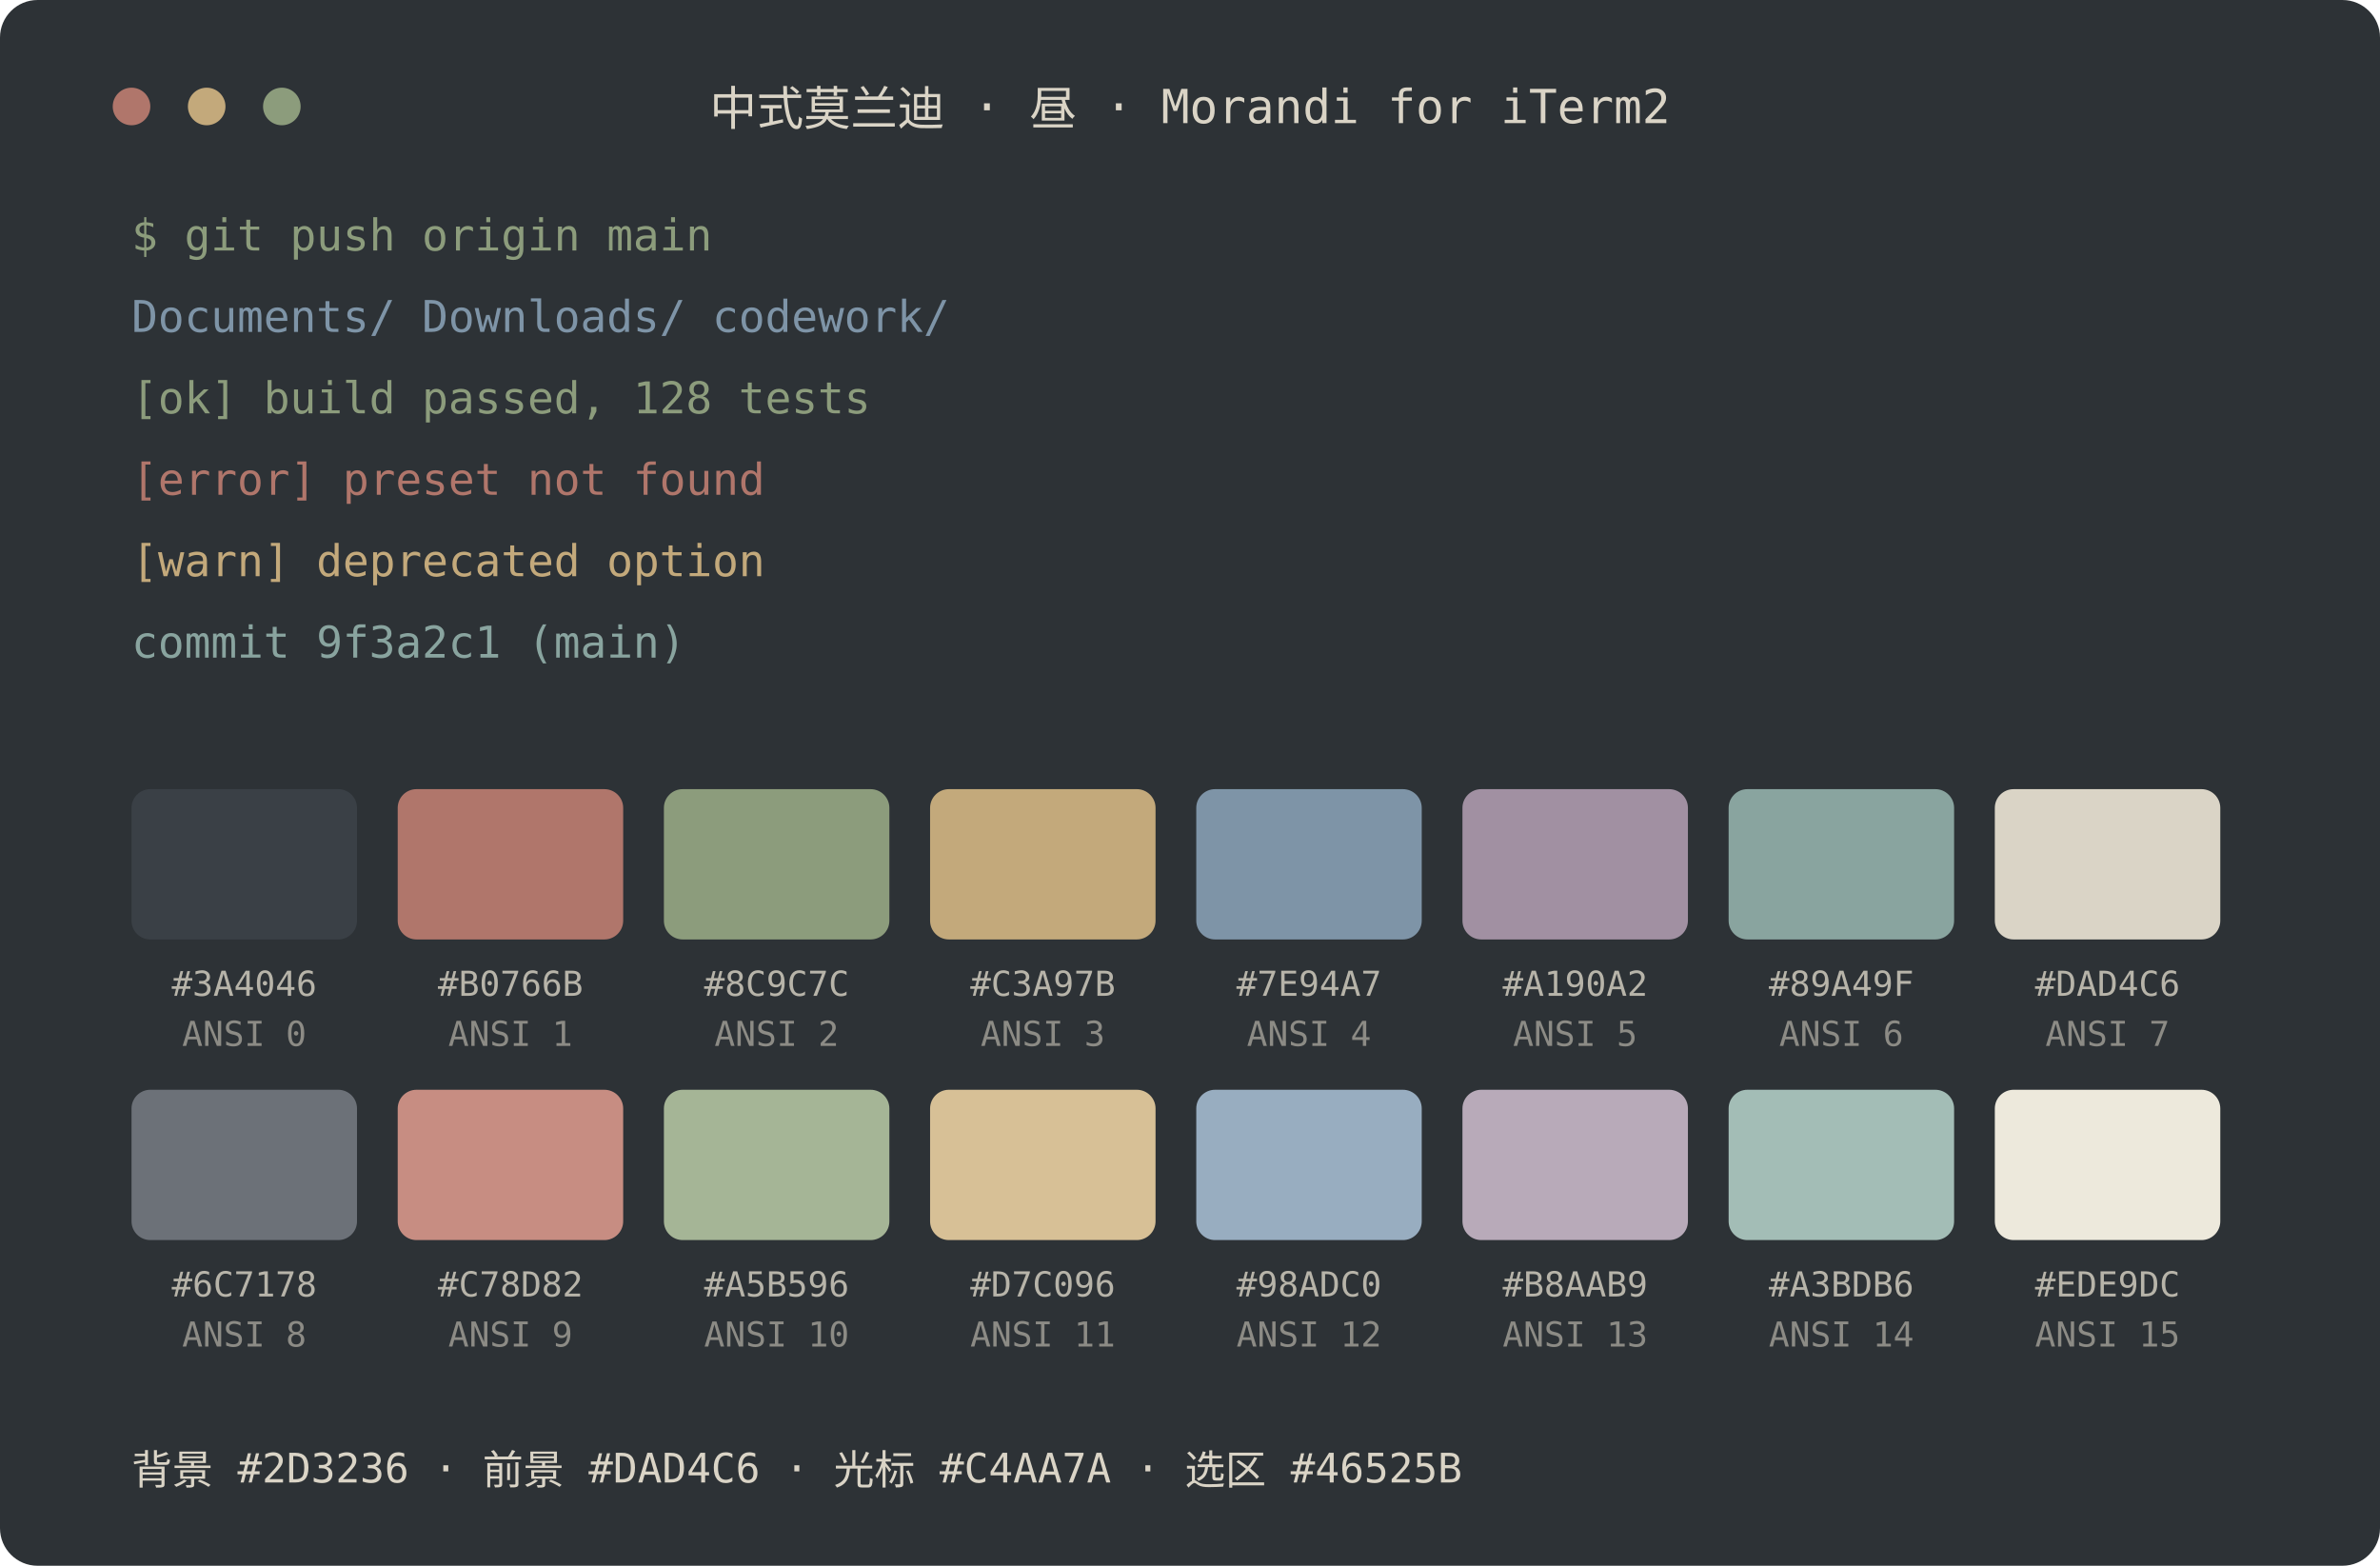
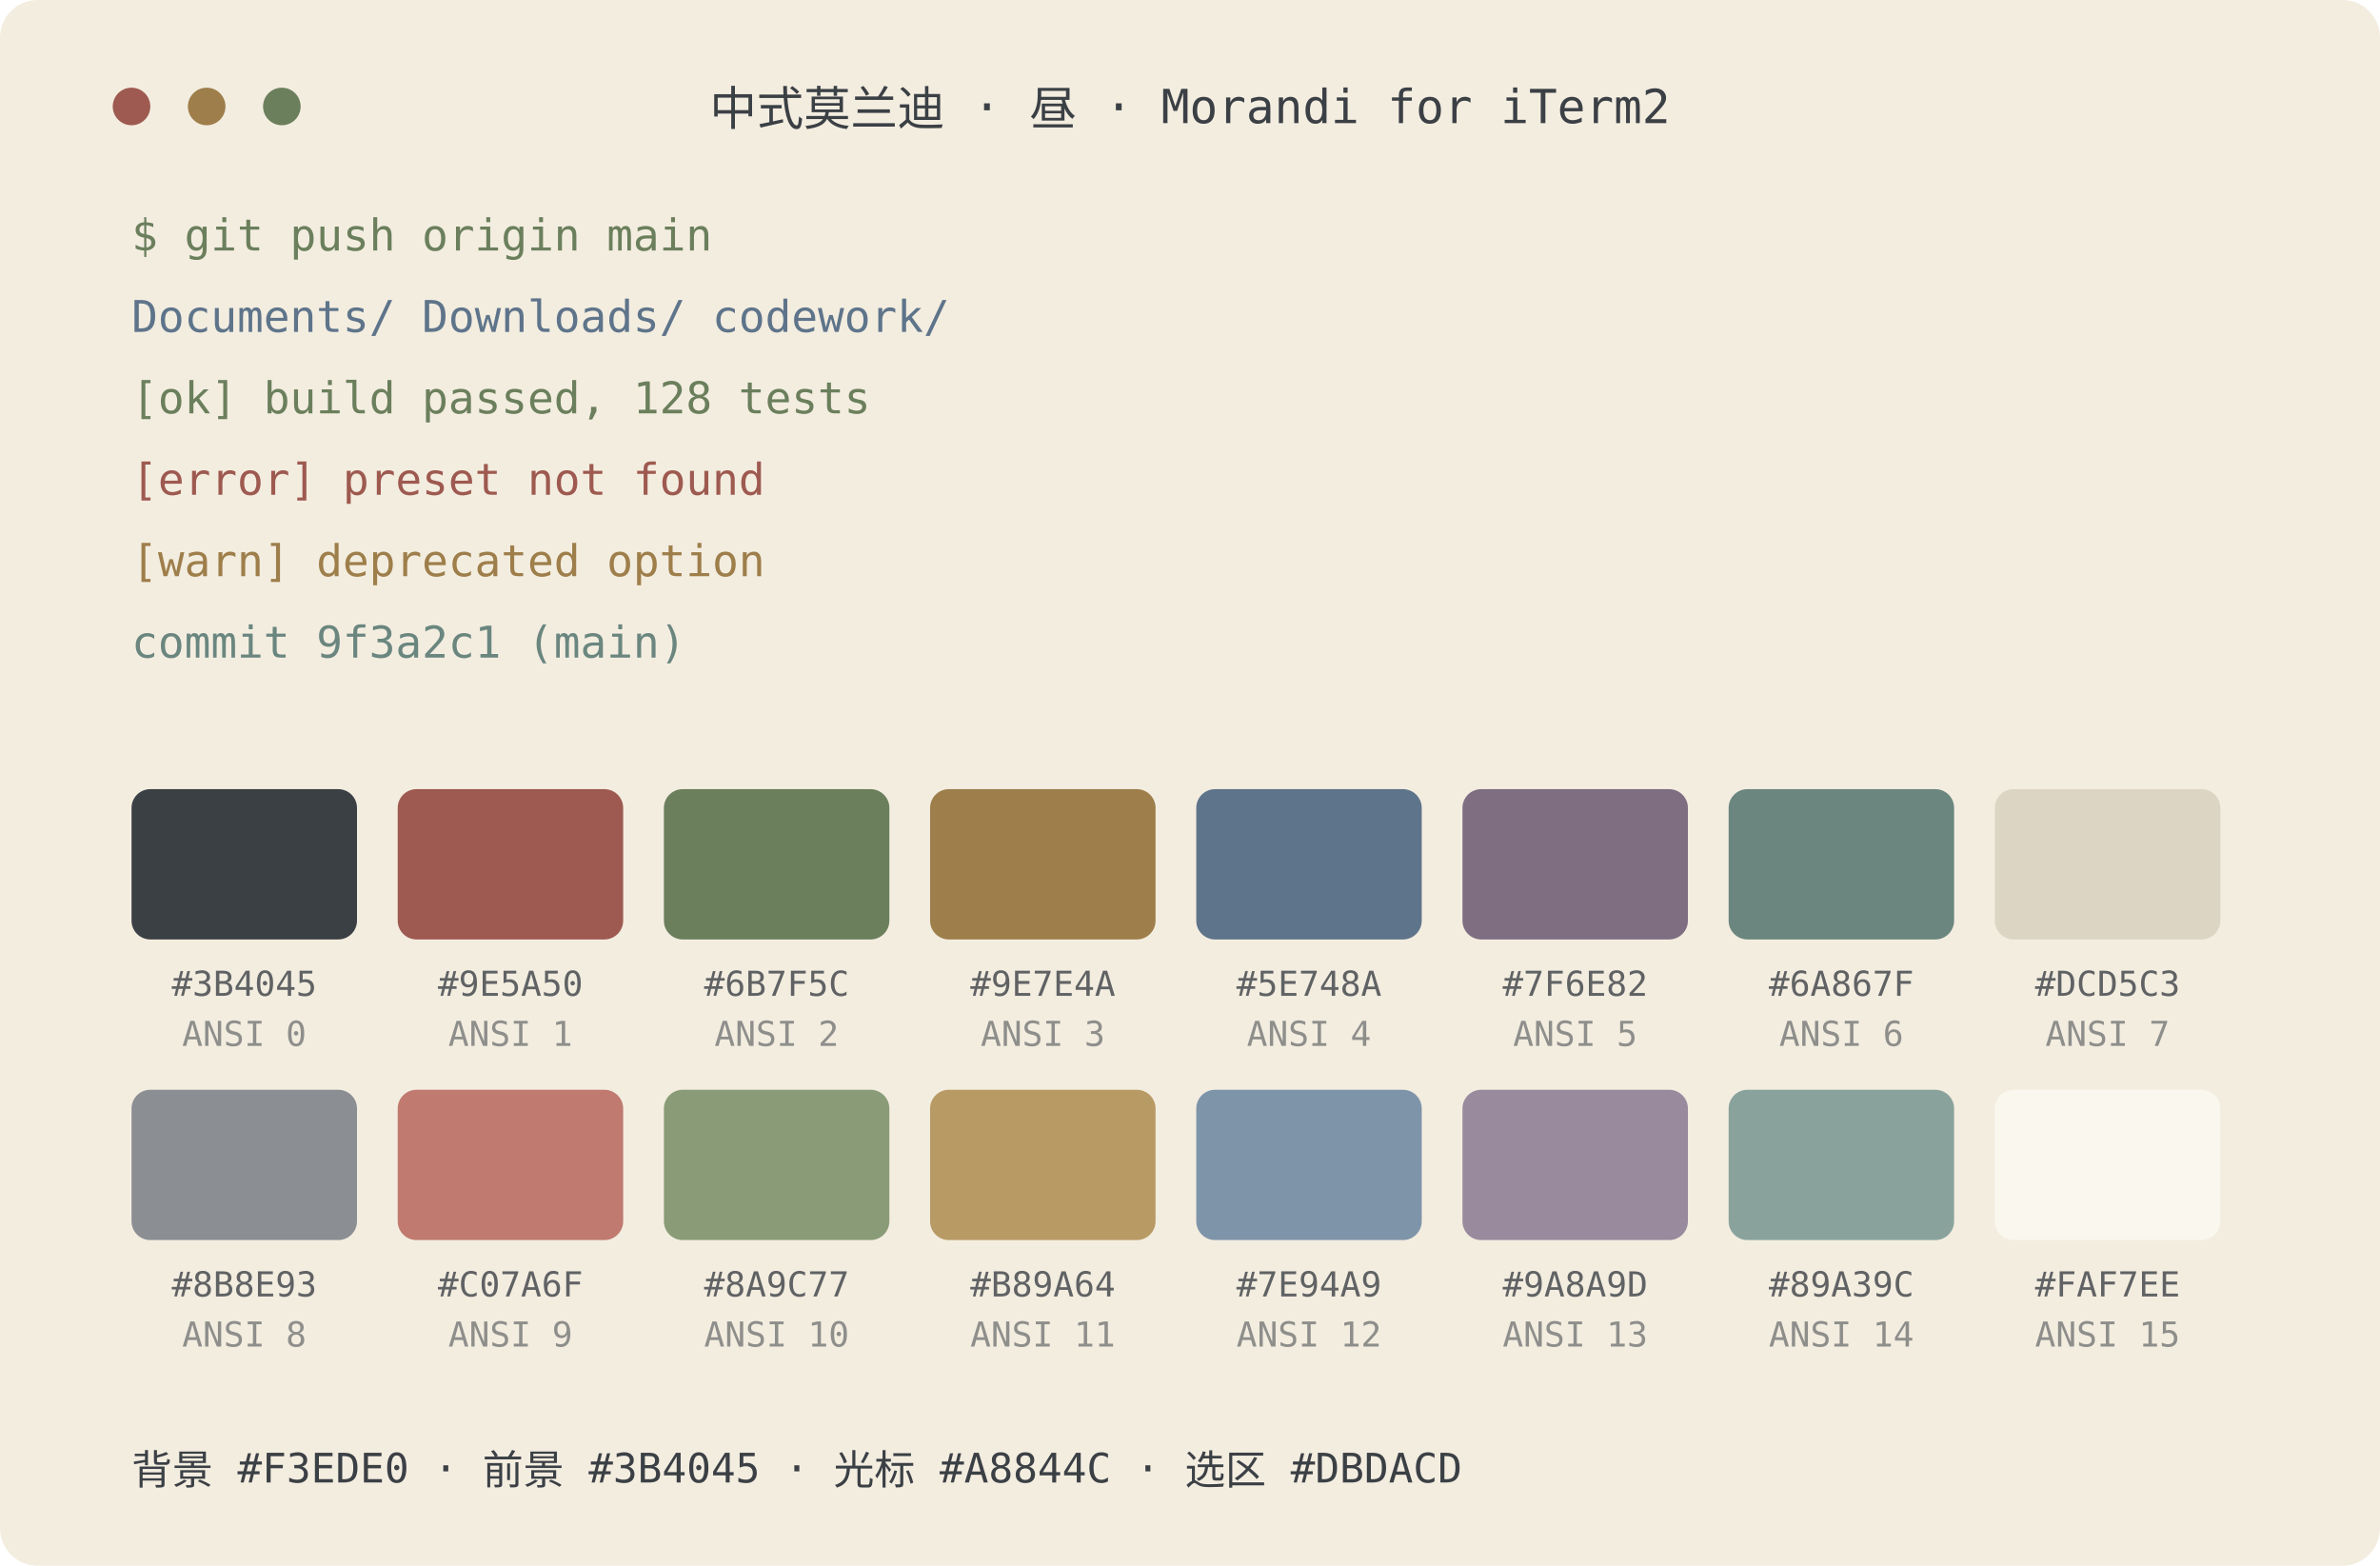
<svg xmlns="http://www.w3.org/2000/svg" width="760" height="500" viewBox="0 0 760 500" font-family="Menlo, monospace">
-   <rect width="760" height="500" rx="12" fill="#2D3236" />
-   <circle cx="42" cy="34" r="6" fill="#B0766B" />
-   <circle cx="66" cy="34" r="6" fill="#C3A97B" />
-   <circle cx="90" cy="34" r="6" fill="#8C9C7C" />
-   <text x="380" y="40" font-size="15" fill="#DAD4C6" text-anchor="middle">中式莫兰迪 · 昼 · Morandi for iTerm2</text>
-   <text x="42" y="80" font-size="14" fill="#8C9C7C">$ git push origin main</text>
-   <text x="42" y="106" font-size="14" fill="#7E94A7">Documents/  Downloads/  codework/</text>
-   <text x="42" y="132" font-size="14" fill="#8C9C7C">[ok] build passed, 128 tests</text>
-   <text x="42" y="158" font-size="14" fill="#B0766B">[error] preset not found</text>
-   <text x="42" y="184" font-size="14" fill="#C3A97B">[warn] deprecated option</text>
-   <text x="42" y="210" font-size="14" fill="#89A49F">commit 9f3a2c1 (main)</text>
-   <rect x="42" y="252" width="72" height="48" rx="6" fill="#3A4046" />
-   <text x="78" y="318" font-size="11" fill="#DAD4C6" text-anchor="middle" opacity="0.8">#3A4046</text>
-   <text x="78" y="334" font-size="11" fill="#DAD4C6" text-anchor="middle" opacity="0.55">ANSI 0</text>
-   <rect x="127" y="252" width="72" height="48" rx="6" fill="#B0766B" />
-   <text x="163" y="318" font-size="11" fill="#DAD4C6" text-anchor="middle" opacity="0.8">#B0766B</text>
-   <text x="163" y="334" font-size="11" fill="#DAD4C6" text-anchor="middle" opacity="0.55">ANSI 1</text>
-   <rect x="212" y="252" width="72" height="48" rx="6" fill="#8C9C7C" />
-   <text x="248" y="318" font-size="11" fill="#DAD4C6" text-anchor="middle" opacity="0.8">#8C9C7C</text>
-   <text x="248" y="334" font-size="11" fill="#DAD4C6" text-anchor="middle" opacity="0.55">ANSI 2</text>
-   <rect x="297" y="252" width="72" height="48" rx="6" fill="#C3A97B" />
-   <text x="333" y="318" font-size="11" fill="#DAD4C6" text-anchor="middle" opacity="0.8">#C3A97B</text>
-   <text x="333" y="334" font-size="11" fill="#DAD4C6" text-anchor="middle" opacity="0.55">ANSI 3</text>
-   <rect x="382" y="252" width="72" height="48" rx="6" fill="#7E94A7" />
-   <text x="418" y="318" font-size="11" fill="#DAD4C6" text-anchor="middle" opacity="0.8">#7E94A7</text>
-   <text x="418" y="334" font-size="11" fill="#DAD4C6" text-anchor="middle" opacity="0.55">ANSI 4</text>
-   <rect x="467" y="252" width="72" height="48" rx="6" fill="#A190A2" />
-   <text x="503" y="318" font-size="11" fill="#DAD4C6" text-anchor="middle" opacity="0.8">#A190A2</text>
-   <text x="503" y="334" font-size="11" fill="#DAD4C6" text-anchor="middle" opacity="0.55">ANSI 5</text>
-   <rect x="552" y="252" width="72" height="48" rx="6" fill="#89A49F" />
-   <text x="588" y="318" font-size="11" fill="#DAD4C6" text-anchor="middle" opacity="0.8">#89A49F</text>
-   <text x="588" y="334" font-size="11" fill="#DAD4C6" text-anchor="middle" opacity="0.55">ANSI 6</text>
-   <rect x="637" y="252" width="72" height="48" rx="6" fill="#DAD4C6" />
-   <text x="673" y="318" font-size="11" fill="#DAD4C6" text-anchor="middle" opacity="0.8">#DAD4C6</text>
-   <text x="673" y="334" font-size="11" fill="#DAD4C6" text-anchor="middle" opacity="0.55">ANSI 7</text>
-   <rect x="42" y="348" width="72" height="48" rx="6" fill="#6C7178" />
-   <text x="78" y="414" font-size="11" fill="#DAD4C6" text-anchor="middle" opacity="0.8">#6C7178</text>
-   <text x="78" y="430" font-size="11" fill="#DAD4C6" text-anchor="middle" opacity="0.55">ANSI 8</text>
-   <rect x="127" y="348" width="72" height="48" rx="6" fill="#C78D82" />
-   <text x="163" y="414" font-size="11" fill="#DAD4C6" text-anchor="middle" opacity="0.8">#C78D82</text>
-   <text x="163" y="430" font-size="11" fill="#DAD4C6" text-anchor="middle" opacity="0.55">ANSI 9</text>
-   <rect x="212" y="348" width="72" height="48" rx="6" fill="#A5B596" />
-   <text x="248" y="414" font-size="11" fill="#DAD4C6" text-anchor="middle" opacity="0.8">#A5B596</text>
-   <text x="248" y="430" font-size="11" fill="#DAD4C6" text-anchor="middle" opacity="0.55">ANSI 10</text>
-   <rect x="297" y="348" width="72" height="48" rx="6" fill="#D7C096" />
-   <text x="333" y="414" font-size="11" fill="#DAD4C6" text-anchor="middle" opacity="0.8">#D7C096</text>
-   <text x="333" y="430" font-size="11" fill="#DAD4C6" text-anchor="middle" opacity="0.55">ANSI 11</text>
-   <rect x="382" y="348" width="72" height="48" rx="6" fill="#98ADC0" />
-   <text x="418" y="414" font-size="11" fill="#DAD4C6" text-anchor="middle" opacity="0.8">#98ADC0</text>
-   <text x="418" y="430" font-size="11" fill="#DAD4C6" text-anchor="middle" opacity="0.55">ANSI 12</text>
-   <rect x="467" y="348" width="72" height="48" rx="6" fill="#B8AAB9" />
-   <text x="503" y="414" font-size="11" fill="#DAD4C6" text-anchor="middle" opacity="0.8">#B8AAB9</text>
-   <text x="503" y="430" font-size="11" fill="#DAD4C6" text-anchor="middle" opacity="0.55">ANSI 13</text>
-   <rect x="552" y="348" width="72" height="48" rx="6" fill="#A3BDB6" />
-   <text x="588" y="414" font-size="11" fill="#DAD4C6" text-anchor="middle" opacity="0.8">#A3BDB6</text>
-   <text x="588" y="430" font-size="11" fill="#DAD4C6" text-anchor="middle" opacity="0.55">ANSI 14</text>
-   <rect x="637" y="348" width="72" height="48" rx="6" fill="#EDE9DC" />
-   <text x="673" y="414" font-size="11" fill="#DAD4C6" text-anchor="middle" opacity="0.8">#EDE9DC</text>
-   <text x="673" y="430" font-size="11" fill="#DAD4C6" text-anchor="middle" opacity="0.55">ANSI 15</text>
-   <text x="42" y="474" font-size="13" fill="#DAD4C6">背景 #2D3236 · 前景 #DAD4C6 · 光标 #C4AA7A · 选区 #46525B</text>
+   <rect width="760" height="500" rx="12" fill="#F3EDE0" />
+   <circle cx="42" cy="34" r="6" fill="#9E5A50" />
+   <circle cx="66" cy="34" r="6" fill="#9E7E4A" />
+   <circle cx="90" cy="34" r="6" fill="#6B7F5C" />
+   <text x="380" y="40" font-size="15" fill="#3B4045" text-anchor="middle">中式莫兰迪 · 昼 · Morandi for iTerm2</text>
+   <text x="42" y="80" font-size="14" fill="#6B7F5C">$ git push origin main</text>
+   <text x="42" y="106" font-size="14" fill="#5E748A">Documents/  Downloads/  codework/</text>
+   <text x="42" y="132" font-size="14" fill="#6B7F5C">[ok] build passed, 128 tests</text>
+   <text x="42" y="158" font-size="14" fill="#9E5A50">[error] preset not found</text>
+   <text x="42" y="184" font-size="14" fill="#9E7E4A">[warn] deprecated option</text>
+   <text x="42" y="210" font-size="14" fill="#6A867F">commit 9f3a2c1 (main)</text>
+   <rect x="42" y="252" width="72" height="48" rx="6" fill="#3B4045" />
+   <text x="78" y="318" font-size="11" fill="#3B4045" text-anchor="middle" opacity="0.8">#3B4045</text>
+   <text x="78" y="334" font-size="11" fill="#3B4045" text-anchor="middle" opacity="0.55">ANSI 0</text>
+   <rect x="127" y="252" width="72" height="48" rx="6" fill="#9E5A50" />
+   <text x="163" y="318" font-size="11" fill="#3B4045" text-anchor="middle" opacity="0.8">#9E5A50</text>
+   <text x="163" y="334" font-size="11" fill="#3B4045" text-anchor="middle" opacity="0.55">ANSI 1</text>
+   <rect x="212" y="252" width="72" height="48" rx="6" fill="#6B7F5C" />
+   <text x="248" y="318" font-size="11" fill="#3B4045" text-anchor="middle" opacity="0.8">#6B7F5C</text>
+   <text x="248" y="334" font-size="11" fill="#3B4045" text-anchor="middle" opacity="0.55">ANSI 2</text>
+   <rect x="297" y="252" width="72" height="48" rx="6" fill="#9E7E4A" />
+   <text x="333" y="318" font-size="11" fill="#3B4045" text-anchor="middle" opacity="0.8">#9E7E4A</text>
+   <text x="333" y="334" font-size="11" fill="#3B4045" text-anchor="middle" opacity="0.55">ANSI 3</text>
+   <rect x="382" y="252" width="72" height="48" rx="6" fill="#5E748A" />
+   <text x="418" y="318" font-size="11" fill="#3B4045" text-anchor="middle" opacity="0.8">#5E748A</text>
+   <text x="418" y="334" font-size="11" fill="#3B4045" text-anchor="middle" opacity="0.55">ANSI 4</text>
+   <rect x="467" y="252" width="72" height="48" rx="6" fill="#7F6E82" />
+   <text x="503" y="318" font-size="11" fill="#3B4045" text-anchor="middle" opacity="0.8">#7F6E82</text>
+   <text x="503" y="334" font-size="11" fill="#3B4045" text-anchor="middle" opacity="0.55">ANSI 5</text>
+   <rect x="552" y="252" width="72" height="48" rx="6" fill="#6A867F" />
+   <text x="588" y="318" font-size="11" fill="#3B4045" text-anchor="middle" opacity="0.8">#6A867F</text>
+   <text x="588" y="334" font-size="11" fill="#3B4045" text-anchor="middle" opacity="0.55">ANSI 6</text>
+   <rect x="637" y="252" width="72" height="48" rx="6" fill="#DCD5C3" />
+   <text x="673" y="318" font-size="11" fill="#3B4045" text-anchor="middle" opacity="0.8">#DCD5C3</text>
+   <text x="673" y="334" font-size="11" fill="#3B4045" text-anchor="middle" opacity="0.55">ANSI 7</text>
+   <rect x="42" y="348" width="72" height="48" rx="6" fill="#8B8E93" />
+   <text x="78" y="414" font-size="11" fill="#3B4045" text-anchor="middle" opacity="0.8">#8B8E93</text>
+   <text x="78" y="430" font-size="11" fill="#3B4045" text-anchor="middle" opacity="0.55">ANSI 8</text>
+   <rect x="127" y="348" width="72" height="48" rx="6" fill="#C07A6F" />
+   <text x="163" y="414" font-size="11" fill="#3B4045" text-anchor="middle" opacity="0.8">#C07A6F</text>
+   <text x="163" y="430" font-size="11" fill="#3B4045" text-anchor="middle" opacity="0.55">ANSI 9</text>
+   <rect x="212" y="348" width="72" height="48" rx="6" fill="#8A9C77" />
+   <text x="248" y="414" font-size="11" fill="#3B4045" text-anchor="middle" opacity="0.8">#8A9C77</text>
+   <text x="248" y="430" font-size="11" fill="#3B4045" text-anchor="middle" opacity="0.55">ANSI 10</text>
+   <rect x="297" y="348" width="72" height="48" rx="6" fill="#B89A64" />
+   <text x="333" y="414" font-size="11" fill="#3B4045" text-anchor="middle" opacity="0.8">#B89A64</text>
+   <text x="333" y="430" font-size="11" fill="#3B4045" text-anchor="middle" opacity="0.55">ANSI 11</text>
+   <rect x="382" y="348" width="72" height="48" rx="6" fill="#7E94A9" />
+   <text x="418" y="414" font-size="11" fill="#3B4045" text-anchor="middle" opacity="0.8">#7E94A9</text>
+   <text x="418" y="430" font-size="11" fill="#3B4045" text-anchor="middle" opacity="0.55">ANSI 12</text>
+   <rect x="467" y="348" width="72" height="48" rx="6" fill="#9A8A9D" />
+   <text x="503" y="414" font-size="11" fill="#3B4045" text-anchor="middle" opacity="0.8">#9A8A9D</text>
+   <text x="503" y="430" font-size="11" fill="#3B4045" text-anchor="middle" opacity="0.55">ANSI 13</text>
+   <rect x="552" y="348" width="72" height="48" rx="6" fill="#89A39C" />
+   <text x="588" y="414" font-size="11" fill="#3B4045" text-anchor="middle" opacity="0.8">#89A39C</text>
+   <text x="588" y="430" font-size="11" fill="#3B4045" text-anchor="middle" opacity="0.55">ANSI 14</text>
+   <rect x="637" y="348" width="72" height="48" rx="6" fill="#FAF7EE" />
+   <text x="673" y="414" font-size="11" fill="#3B4045" text-anchor="middle" opacity="0.8">#FAF7EE</text>
+   <text x="673" y="430" font-size="11" fill="#3B4045" text-anchor="middle" opacity="0.55">ANSI 15</text>
+   <text x="42" y="474" font-size="13" fill="#3B4045">背景 #F3EDE0 · 前景 #3B4045 · 光标 #A8844C · 选区 #DBDACD</text>
</svg>
